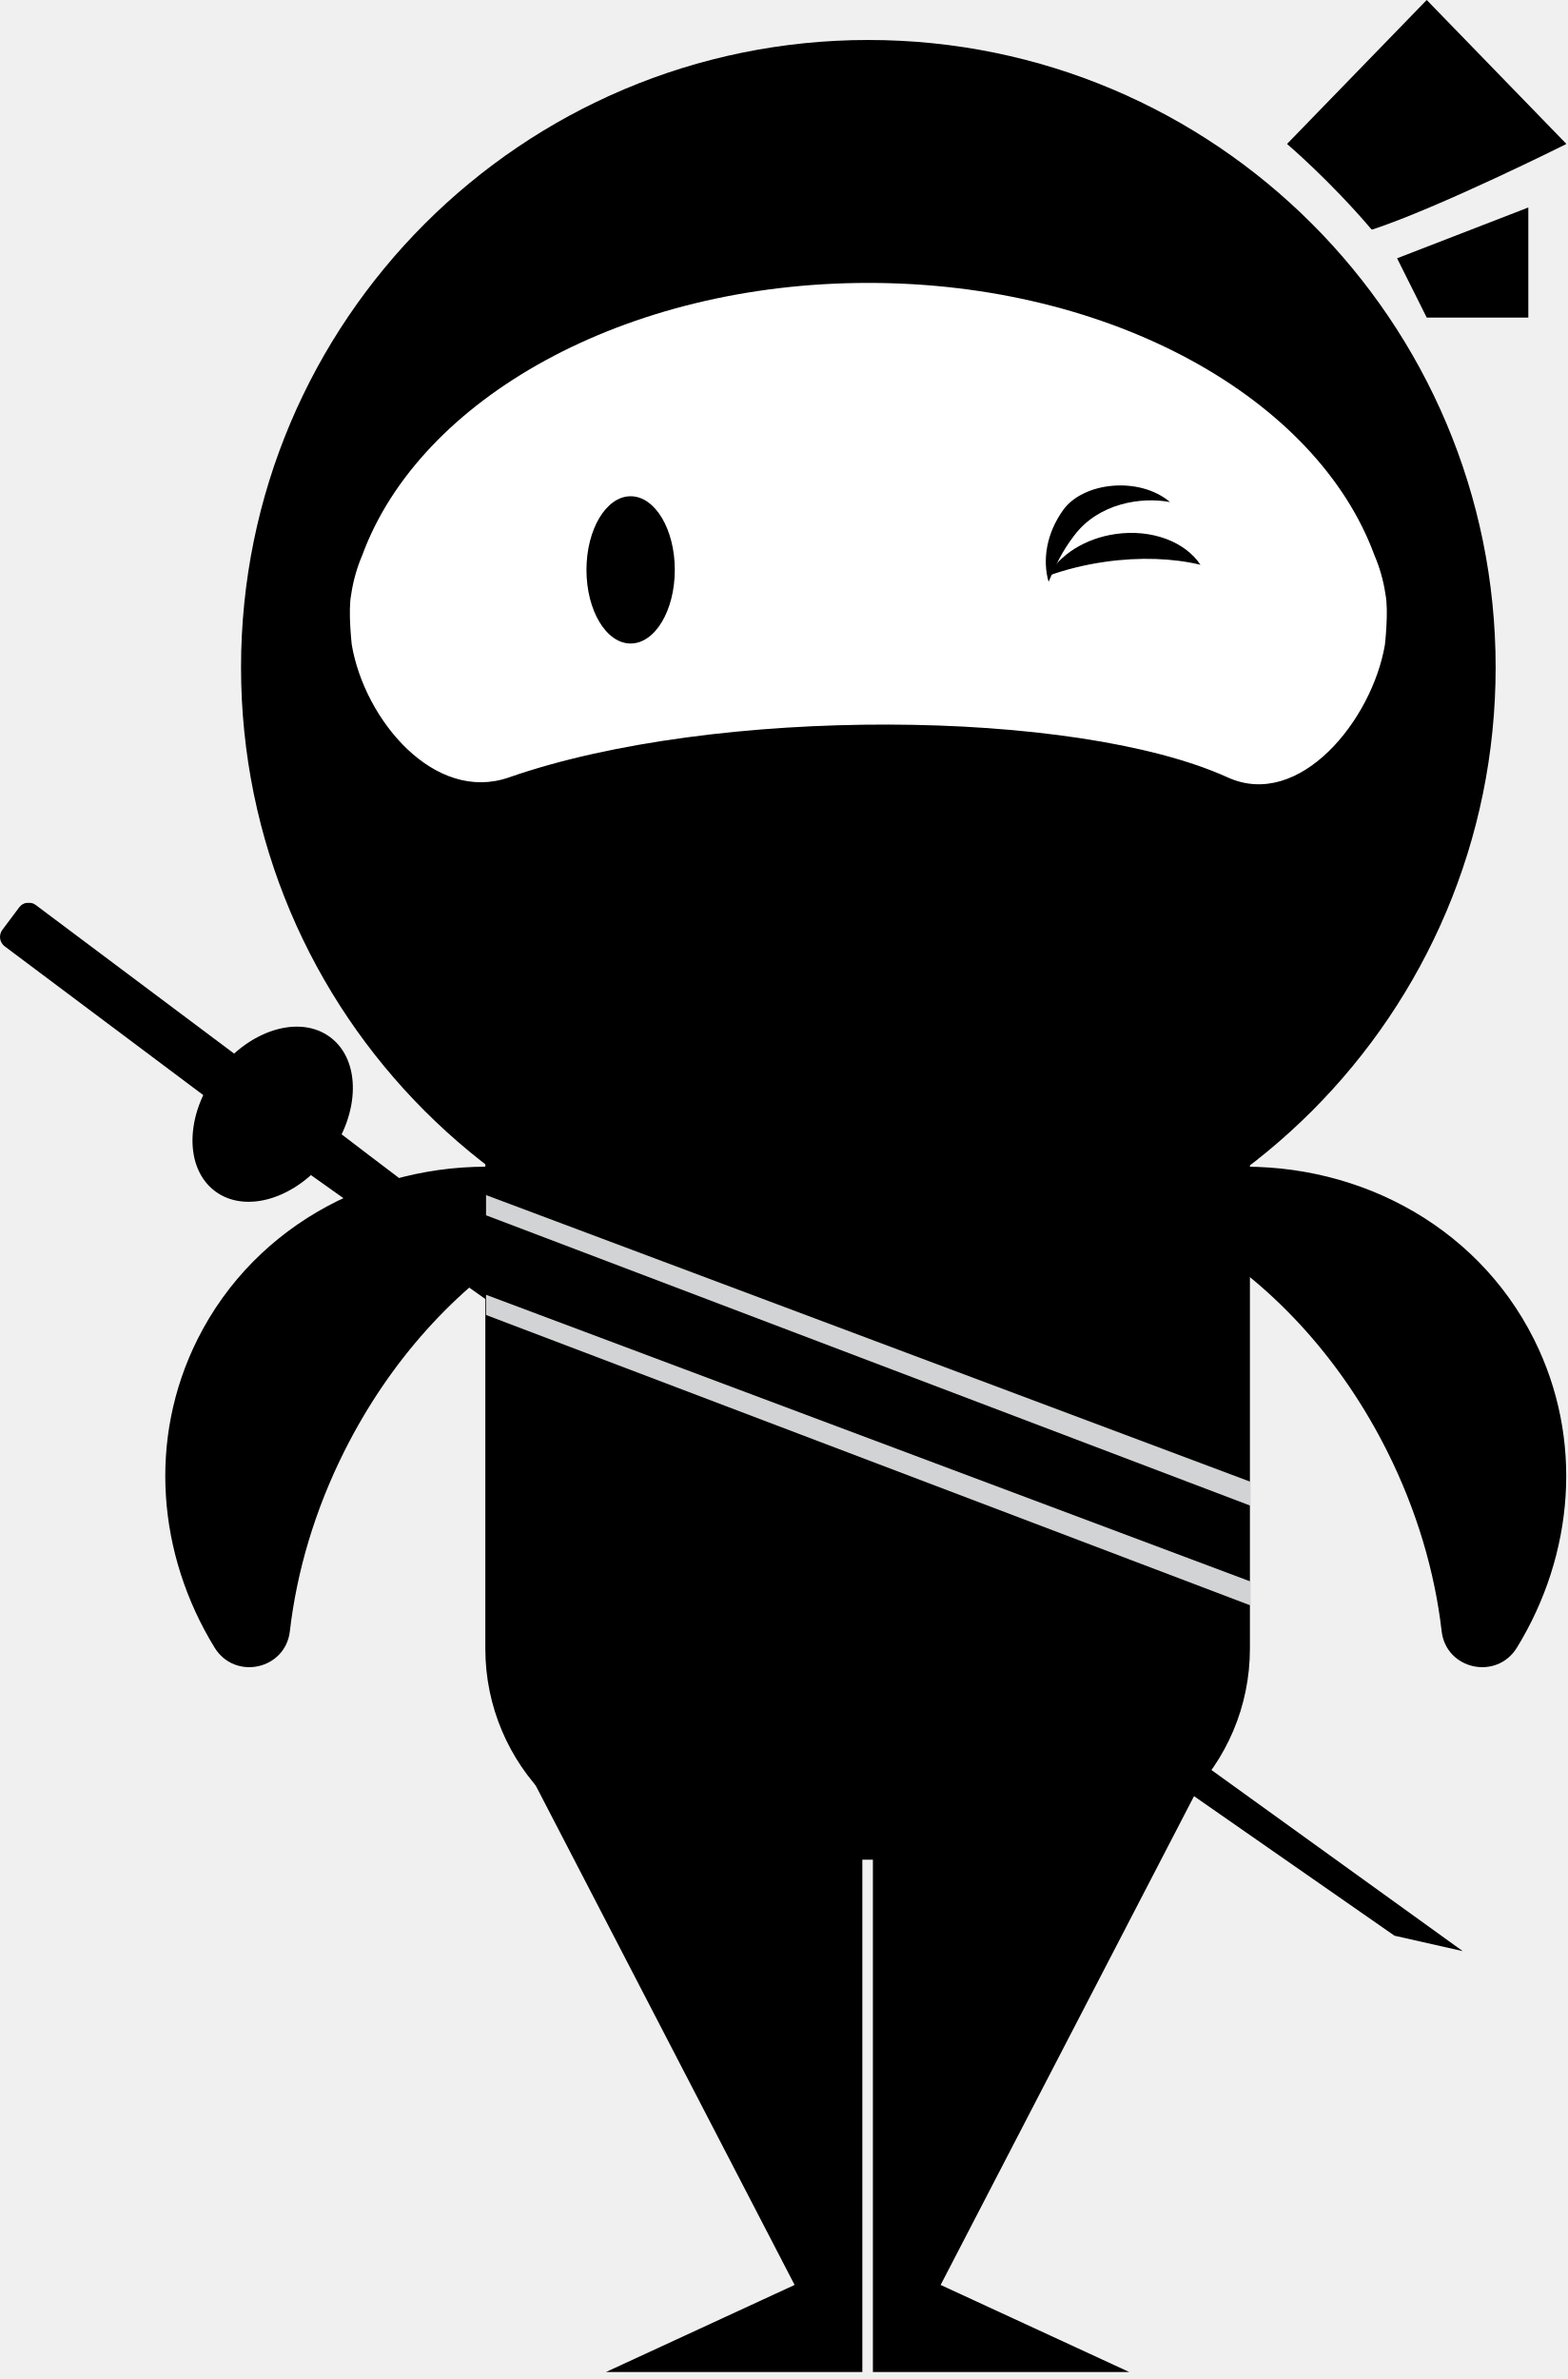
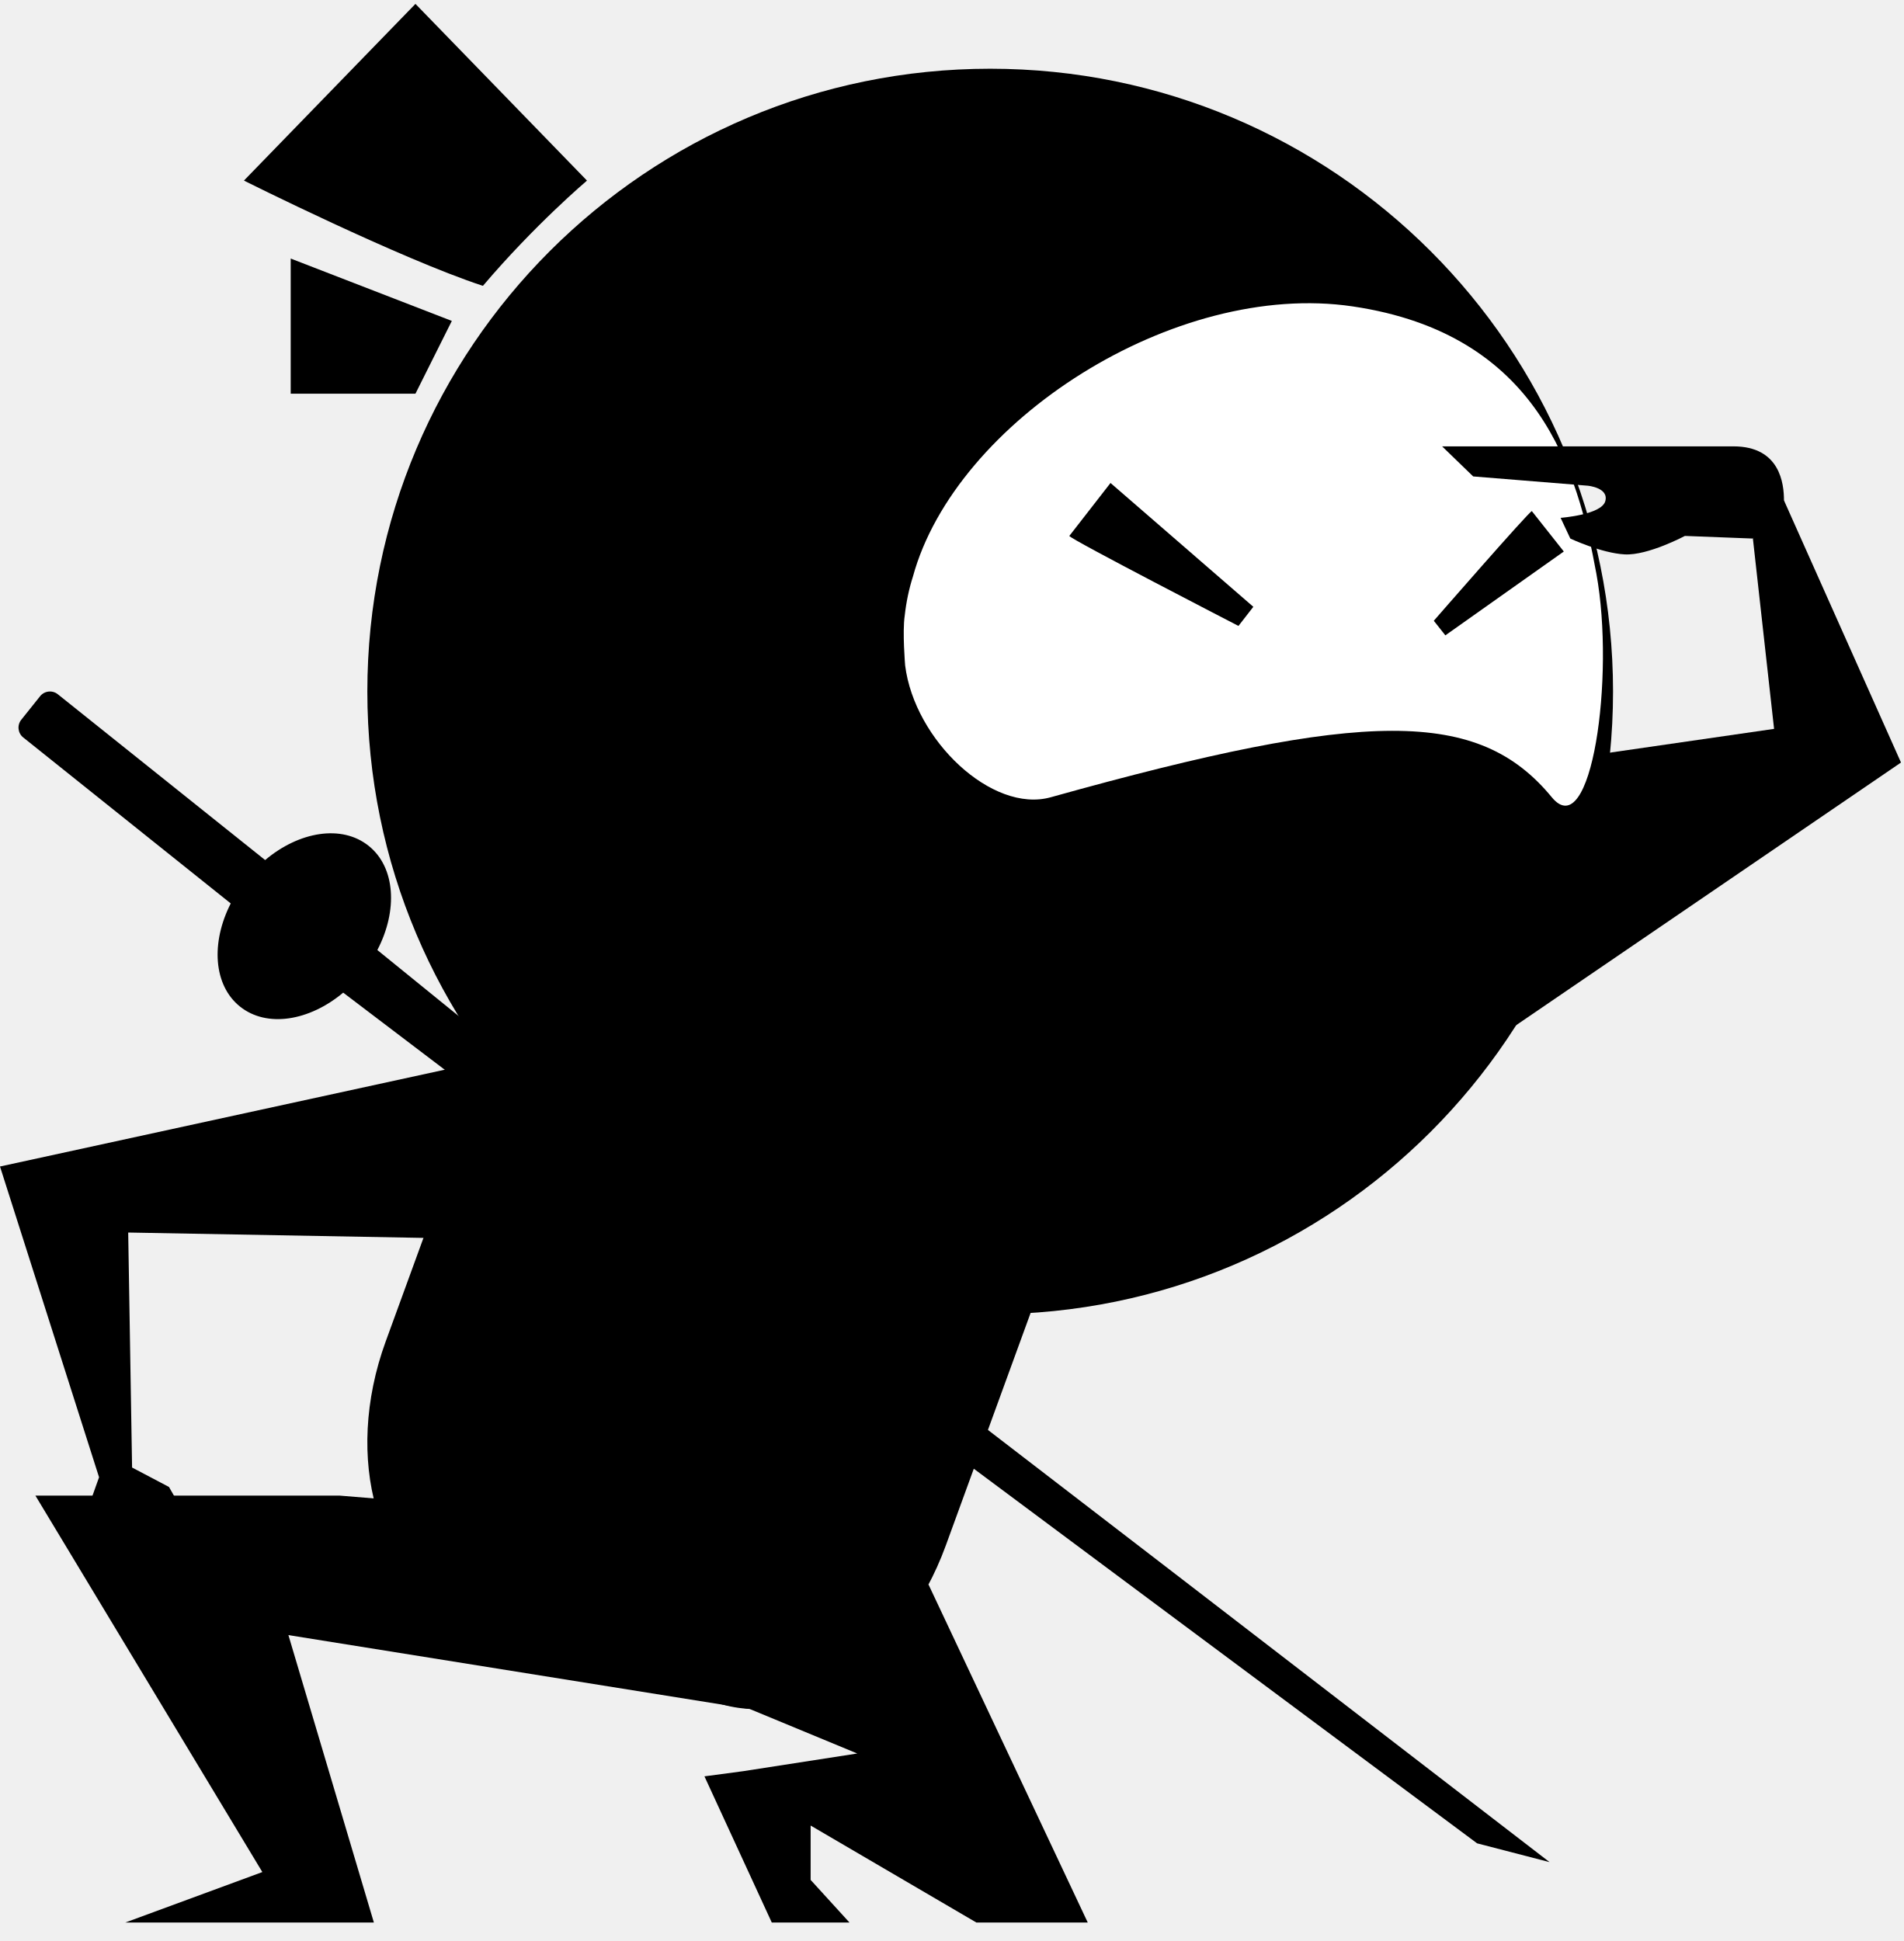
- <svg xmlns="http://www.w3.org/2000/svg" xmlns:xlink="http://www.w3.org/1999/xlink" width="141px" height="214px" viewBox="0 0 141 214" version="1.1">
+ <svg xmlns="http://www.w3.org/2000/svg" xmlns:xlink="http://www.w3.org/1999/xlink" width="101px" height="103px" viewBox="0 0 101 103" version="1.1">
  <defs>
-     <polygon id="path-1" points="0 0.009 25.478 0.009 25.478 20.513 0 20.513" />
-     <polygon id="path-3" points="0.247 0.086 25.386 0.086 25.386 20.75 0.247 20.75" />
+     <polygon id="path-1" points="0.162 0.01 18.365 0.01 18.365 14.973 0.162 14.973" />
  </defs>
-   <g id="Trong---Exchange-" stroke="none" stroke-width="1" fill="none" fill-rule="evenodd">
-     <g id="Lucky-dip-page" transform="translate(-7, -250)">
-       <g id="Group" transform="translate(7, 250)">
-         <path d="M30.976,130.55 C35.085,122.344 41.038,115.894 47.653,111.774 C50.663,109.899 49.453,105.264 45.915,105.022 C34.292,104.225 23.049,109.932 17.772,120.471 C13.262,129.479 14.189,139.862 19.301,148.201 C21.124,151.177 25.677,150.199 26.078,146.732 C26.696,141.395 28.306,135.883 30.976,130.55" id="Fill-1" fill="#000000" />
-         <path d="M124.803,130.55 C120.694,122.344 114.742,115.894 108.126,111.774 C105.116,109.899 106.327,105.264 109.864,105.022 C121.487,104.225 132.73,109.932 138.007,120.471 C142.518,129.479 141.59,139.862 136.478,148.201 C134.655,151.177 130.102,150.199 129.701,146.732 C129.083,141.395 127.473,135.883 124.803,130.55" id="Fill-3" fill="#000000" />
-         <path d="M29.717,93.306 C32.488,95.381 32.412,100.163 29.548,103.986 C26.685,107.809 22.118,109.226 19.347,107.151 C16.576,105.077 16.652,100.295 19.516,96.471 C22.38,92.648 26.947,91.231 29.717,93.306" id="Fill-5" fill="#000000" />
-         <g id="Group-9" transform="translate(0, 81.18532)">
-           <mask id="mask-2" fill="white">
-             <use xlink:href="#path-1" />
-           </mask>
-           <g id="Clip-8" />
-           <path d="M25.266,18.064 L23.75,20.088 C23.398,20.557 22.733,20.653 22.265,20.301 L0.425,3.943 C-0.044,3.592 -0.139,2.928 0.212,2.458 L1.728,0.434 C2.079,-0.035 2.744,-0.13 3.213,0.221 L25.053,16.579 C25.522,16.93 25.617,17.595 25.266,18.064" id="Fill-7" fill="#000000" mask="url(#mask-2)" />
+   <g id="Page-1" stroke="none" stroke-width="1" fill="none" fill-rule="evenodd">
+     <g id="1" transform="translate(-94, -275)">
+       <g id="Group-27" transform="translate(94, 275)">
+         <polygon id="Fill-1" fill="#000000" points="93.005 28.579 94.129 38.678 79.524 40.792 79.524 55.03 100.863 40.464 94.654 26.554" />
+         <polygon id="Fill-2" fill="#000000" points="0 61.901 5.256 78.391 4.741 79.833 6.287 80.555 7.317 82.307 10.203 81.07 8.966 78.906 7.008 77.875 6.802 65.405 23.807 65.714 25.905 56.262" />
+         <g id="Group-26" transform="translate(0.82449, 0.196229)">
+           <path d="M49.354,81.826 C47.085,88.049 41.572,91.756 37.04,90.103 L23.735,85.252 C19.203,83.599 17.37,77.214 19.639,70.991 L32.195,36.556 C34.464,30.333 39.977,26.627 44.509,28.279 L57.814,33.131 C62.346,34.783 64.179,41.168 61.91,47.391 L49.354,81.826 Z" id="Fill-3" fill="#000000" />
+           <path d="M84.76,36.499 C84.76,54.75 69.964,69.546 51.713,69.546 C33.461,69.546 18.666,54.75 18.666,36.499 C18.666,18.247 33.461,3.451 51.713,3.451 C69.964,3.451 84.76,18.247 84.76,36.499" id="Fill-5" fill="#000000" />
+           <path d="M83.876,30.247 C82.882,24.81 80.849,17.528 70.944,16.063 C61.501,14.667 49.871,22.156 47.615,30.395 C47.406,31.05 47.258,31.747 47.178,32.475 C47.049,33.339 47.201,35.119 47.201,35.119 C47.7,39.087 51.821,42.978 54.928,42.11 C71.665,37.434 77.623,37.387 81.51,42.11 C83.607,44.658 84.877,35.729 83.876,30.247" id="Fill-7" fill="#FFFFFF" />
+           <g id="Group-11" transform="translate(11.9551, 0)">
+             <mask id="mask-2" fill="white">
+               <use xlink:href="#path-1" />
+             </mask>
+             <g id="Clip-10" />
+             <path d="M18.365,9.387 C18.365,9.387 15.594,11.733 12.843,14.973 C8.436,13.524 0.162,9.387 0.162,9.387 L9.263,0.01 L18.365,9.387 Z" id="Fill-9" fill="#000000" mask="url(#mask-2)" />
+           </g>
+           <polygon id="Fill-12" fill="#000000" points="23.149 16.834 14.6 13.524 14.6 20.695 21.218 20.695" />
+           <polygon id="Fill-14" fill="#000000" points="17.199 79.169 1.054 79.169 13.095 99.145 5.821 101.824 19.013 101.824 14.478 86.571 38.964 90.496 40.775 81.102" />
+           <path d="M38.604,65.727 C34.181,62.391 22.542,52.94 19.197,50.218 C20.29,48.121 20.16,45.828 18.734,44.688 C17.31,43.549 15.047,43.92 13.243,45.443 L2.243,36.645 C1.954,36.414 1.533,36.461 1.302,36.75 L0.304,37.998 C0.073,38.286 0.12,38.708 0.409,38.939 L11.418,47.745 C10.357,49.827 10.497,52.089 11.911,53.219 C13.33,54.355 15.583,53.989 17.385,52.479 C21.476,55.588 37.82,68.004 42.319,71.381 C47.113,74.98 77.547,97.621 77.547,97.621 L81.392,98.618 C81.392,98.618 43.306,69.273 38.604,65.727" id="Fill-16" fill="#000000" />
+           <path d="M55.911,28.244 C55.958,28.412 64.886,33.019 64.886,33.019 L65.675,32.004 L58.097,25.433 L55.911,28.244 Z" id="Fill-18" fill="#000000" />
+           <path d="M80.452,26.926 C80.317,26.93 75.25,32.745 75.25,32.745 L75.863,33.519 L82.148,29.07 L80.452,26.926 Z" id="Fill-20" fill="#000000" />
+           <polygon id="Fill-22" fill="#000000" points="48.439 83.884 56.89 101.824 50.981 101.824 42.186 96.677 42.186 99.562 44.248 101.824 40.125 101.824 36.552 94.066 38.614 93.791 44.66 92.854 38.964 90.496" />
+           <path d="M91.15,23.49 L75.691,23.49 L77.34,25.086 L83.42,25.578 C83.42,25.578 84.554,25.681 84.348,26.402 C84.142,27.124 81.978,27.283 81.978,27.283 L82.493,28.382 C82.493,28.382 84.142,29.158 85.379,29.223 C86.615,29.288 88.573,28.243 88.573,28.243 L92.181,28.382 C92.181,28.382 93.83,27.241 93.83,26.358 C93.83,25.475 93.623,23.49 91.15,23.49" id="Fill-24" fill="#000000" />
        </g>
-         <path d="M131.595,175.509 L125.46,174.124 C125.46,174.124 76.155,139.822 68.386,134.367 C60.031,128.5 26.458,104.627 26.458,104.627 L29.246,100.905 C29.246,100.905 53.811,119.67 62.223,125.605 C69.843,130.98 131.595,175.509 131.595,175.509" id="Fill-10" fill="#000000" />
-         <path d="M112.452,148.29 C112.452,158.78 103.948,167.283 93.458,167.283 L62.657,167.283 C52.167,167.283 43.663,158.78 43.663,148.29 L43.663,90.253 C43.663,79.763 52.167,71.259 62.657,71.259 L93.458,71.259 C103.948,71.259 112.452,79.763 112.452,90.253 L112.452,148.29 Z" id="Fill-12" fill="#000000" />
-         <path d="M134.559,60.034 C134.559,91.203 109.292,116.47 78.123,116.47 C46.953,116.47 21.686,91.203 21.686,60.034 C21.686,28.865 46.953,3.597 78.123,3.597 C109.292,3.597 134.559,28.865 134.559,60.034" id="Fill-14" fill="#000000" />
-         <g id="Group-18" transform="translate(115.5417, -0.085514)">
-           <mask id="mask-4" fill="white">
-             <use xlink:href="#path-3" />
-           </mask>
-           <g id="Clip-17" />
-           <path d="M0.247,13.036 C0.247,13.036 4.073,16.276 7.873,20.75 C13.959,18.749 25.386,13.036 25.386,13.036 L12.816,0.085 L0.247,13.036 Z" id="Fill-16" fill="#000000" mask="url(#mask-4)" />
-         </g>
-         <polygon id="Fill-19" fill="#000000" points="125.692 23.234 137.499 18.664 137.499 28.567 128.358 28.567" />
-         <path d="M124.65,53.478 C124.467,52.234 124.126,51.041 123.645,49.922 C118.463,35.853 100.047,25.449 78.122,25.449 C56.197,25.449 37.78,35.854 32.599,49.924 C32.12,51.042 31.778,52.233 31.595,53.475 C31.3,54.952 31.647,57.991 31.647,57.991 C32.795,64.768 39.086,72.27 45.793,69.93 C64.329,63.466 96.784,63.724 110.452,69.93 C116.92,72.867 123.45,64.768 124.598,57.991 C124.598,57.991 124.945,54.953 124.65,53.478" id="Fill-21" fill="#FFFFFF" />
-         <polygon id="Fill-23" fill="#D1D3D4" points="43.728 109.32 112.517 135.45 112.517 133.297 43.728 107.502" />
-         <polygon id="Fill-25" fill="#D1D3D4" points="43.728 118.289 112.517 144.42 112.517 142.266 43.728 116.471" />
-         <polygon id="Fill-27" fill="#000000" points="47.962 160.162 71.489 205.539 54.517 213.373 77.582 213.373 77.582 160.162" />
-         <polygon id="Fill-29" fill="#000000" points="108.153 160.162 84.626 205.539 101.598 213.373 78.533 213.373 78.533 160.162" />
-         <path d="M60.71,51.263 C60.71,54.921 58.931,57.886 56.736,57.886 C54.542,57.886 52.763,54.921 52.763,51.263 C52.763,47.605 54.542,44.64 56.736,44.64 C58.931,44.64 60.71,47.605 60.71,51.263" id="Fill-31" fill="#000000" />
-         <path d="M96.684,48.117 C98.857,45.284 102.642,44.669 105.264,45.163 C102.493,42.821 97.466,43.36 95.659,45.867 C94.122,48.001 93.783,50.409 94.338,52.331 C94.972,50.917 95.442,49.734 96.684,48.117" id="Fill-33" fill="#000000" />
-         <path d="M99.404,50.54 C102.574,50.087 105.565,50.219 108.002,50.805 C106.642,48.749 103.636,47.57 100.369,48.037 C97.589,48.435 95.326,49.924 94.263,51.81 C95.82,51.243 97.555,50.805 99.404,50.54" id="Fill-35" fill="#000000" />
      </g>
    </g>
  </g>
</svg>
